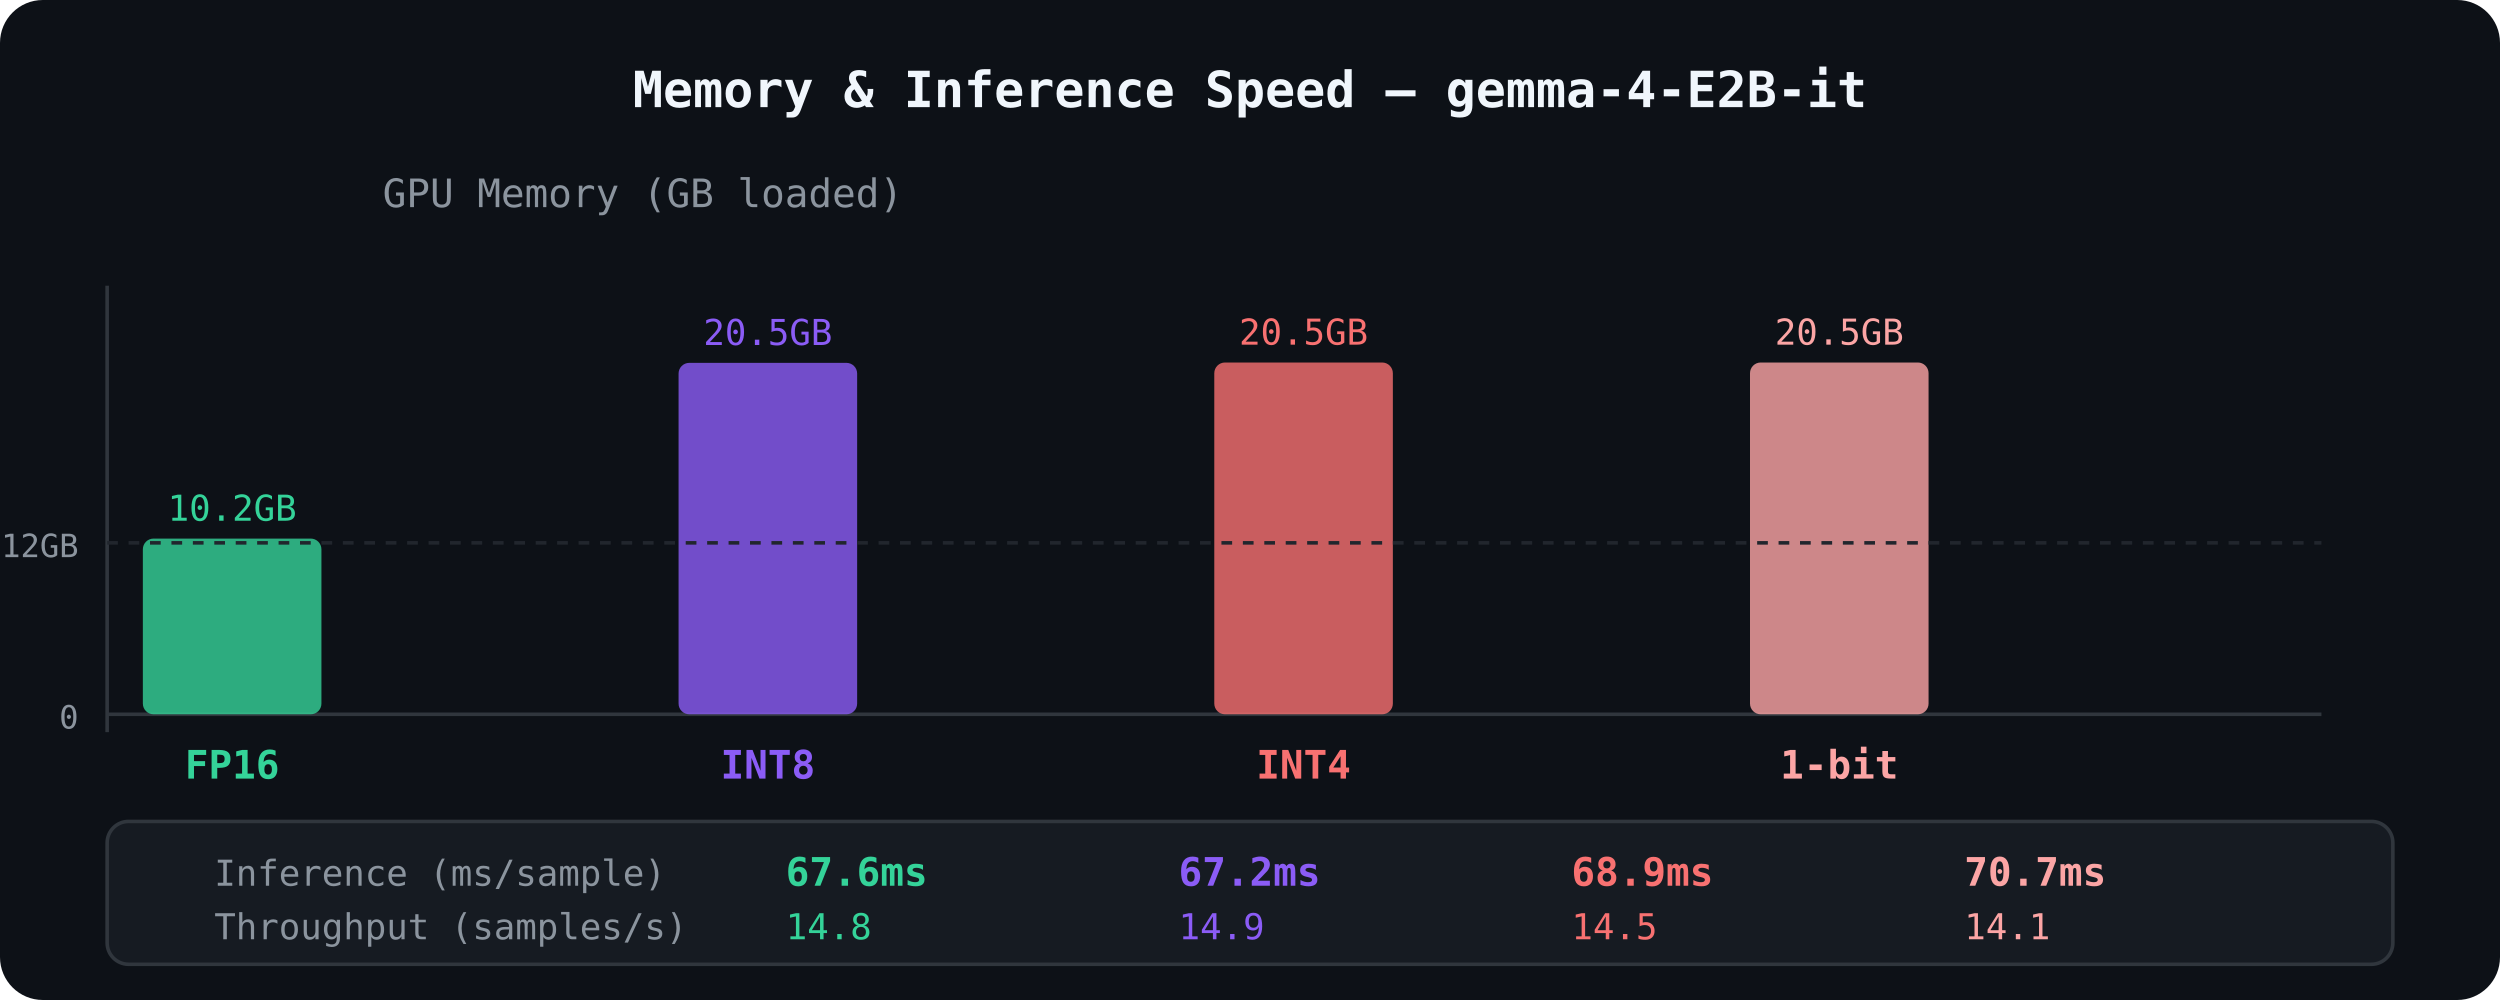
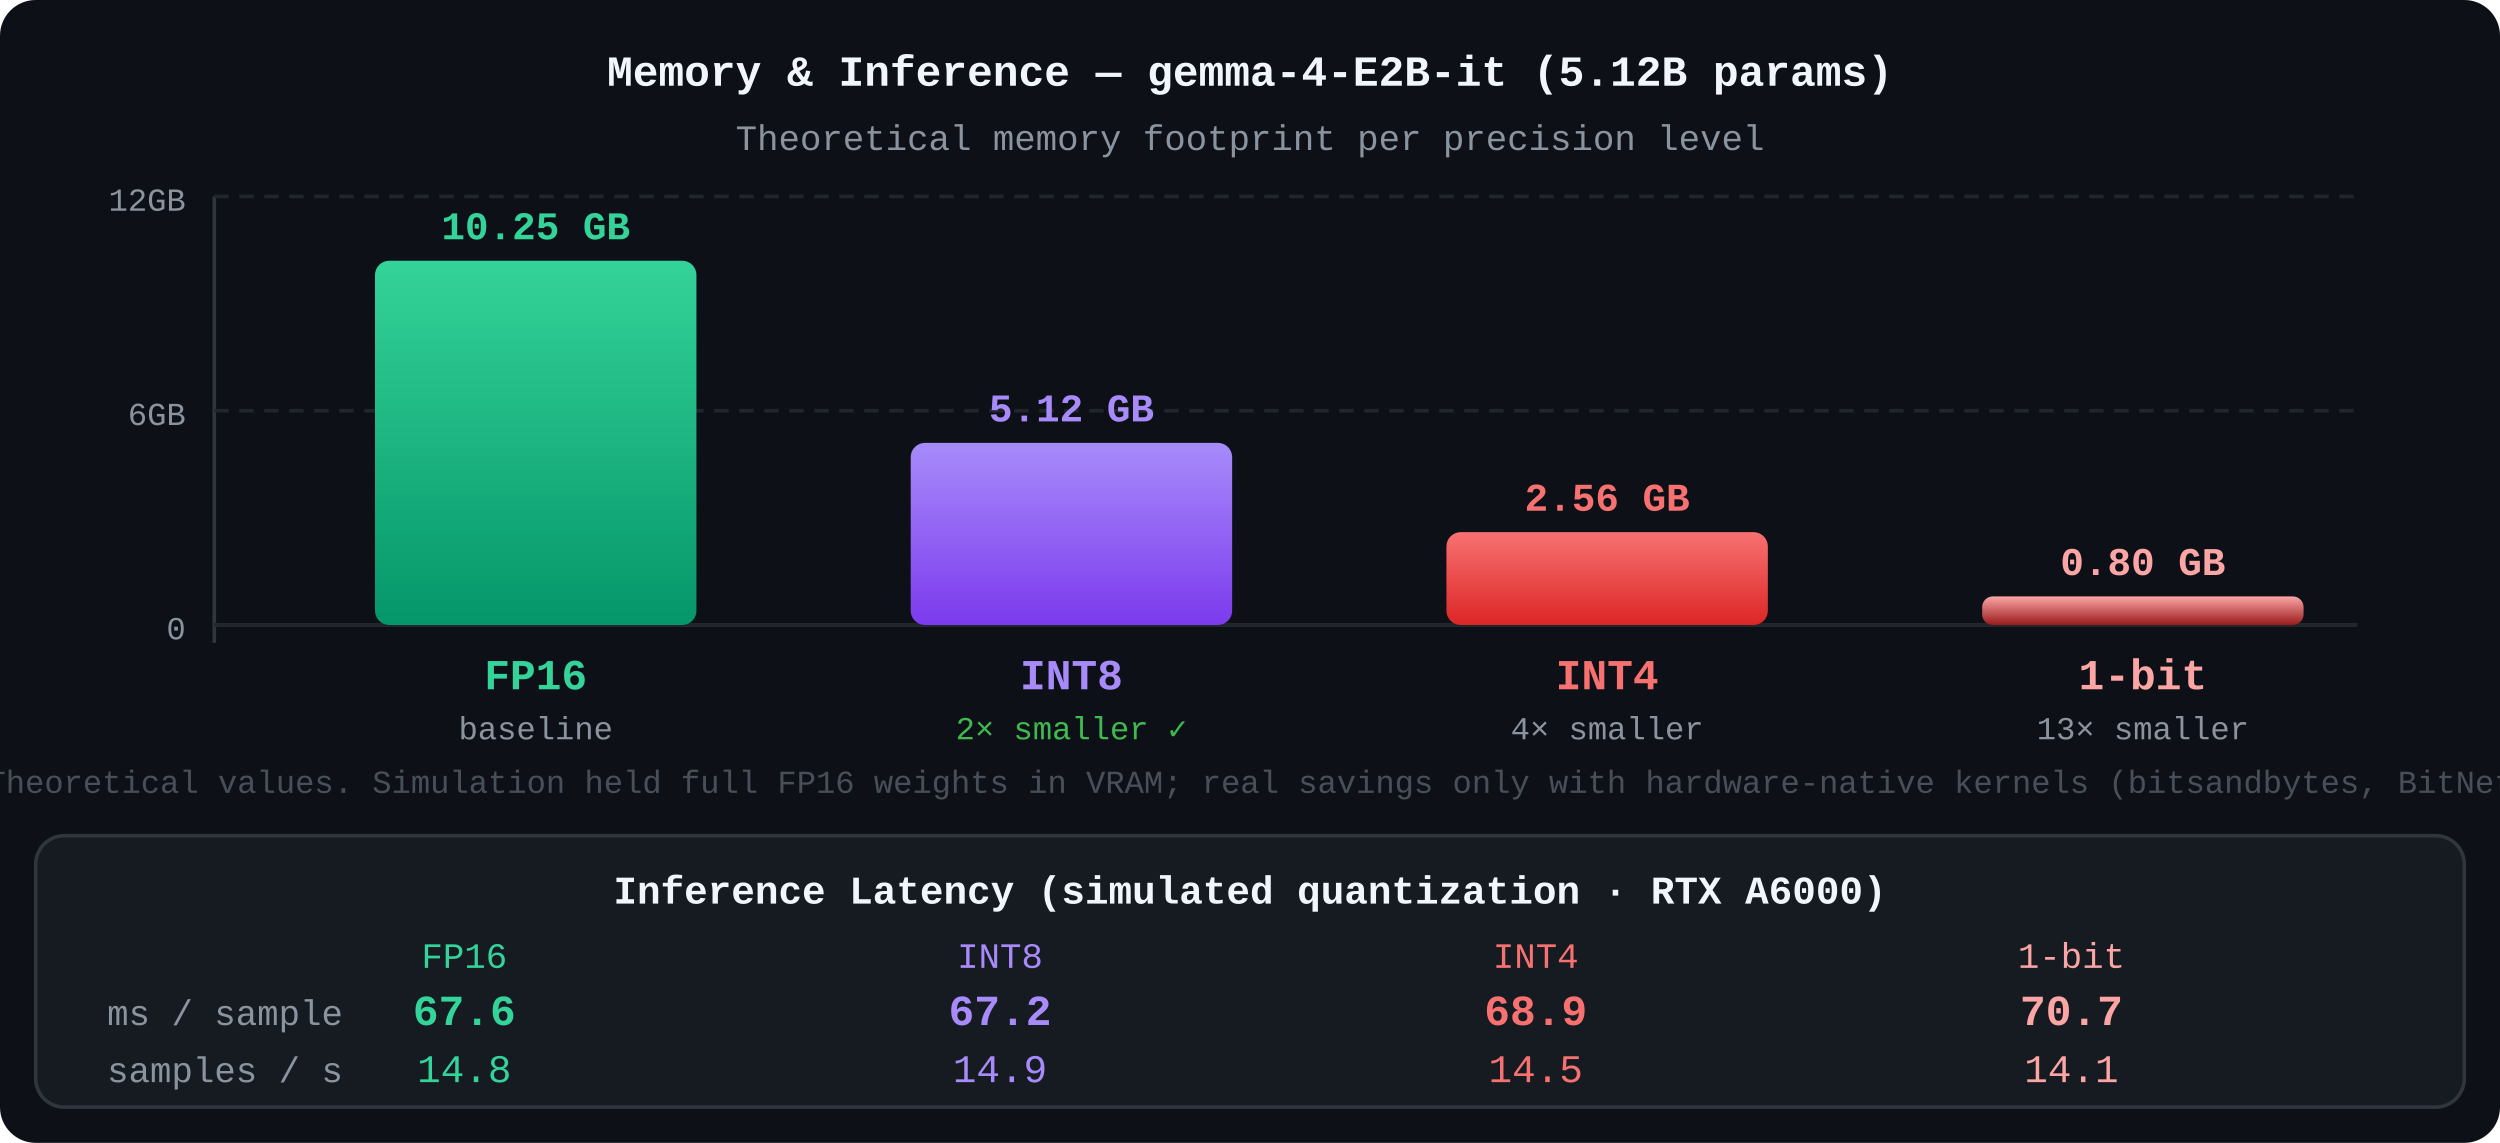
- <svg xmlns="http://www.w3.org/2000/svg" viewBox="0 0 700 280" width="700" height="280">
-   <rect width="700" height="280" rx="12" fill="#0d1117" />
-   <text x="350" y="30" text-anchor="middle" font-family="monospace" font-size="14" font-weight="bold" fill="#f0f6fc">Memory &amp; Inference Speed — gemma-4-E2B-it</text>
-   <text x="180" y="58" text-anchor="middle" font-family="monospace" font-size="11" fill="#8b949e">GPU Memory (GB loaded)</text>
-   <line x1="30" y1="80" x2="30" y2="205" stroke="#30363d" stroke-width="1" />
-   <line x1="30" y1="200" x2="650" y2="200" stroke="#30363d" stroke-width="1" />
-   <rect x="40" y="150.8" width="50" height="49.2" rx="3" fill="#34d399" opacity="0.8" />
-   <text x="65" y="145.8" text-anchor="middle" font-family="monospace" font-size="10" fill="#34d399">10.2GB</text>
-   <text x="65" y="218" text-anchor="middle" font-family="monospace" font-size="11" font-weight="bold" fill="#34d399">FP16</text>
-   <rect x="190" y="101.6" width="50" height="98.4" rx="3" fill="#8b5cf6" opacity="0.8" />
-   <text x="215" y="96.6" text-anchor="middle" font-family="monospace" font-size="10" fill="#8b5cf6">20.5GB</text>
-   <text x="215" y="218" text-anchor="middle" font-family="monospace" font-size="11" font-weight="bold" fill="#8b5cf6">INT8</text>
-   <rect x="340" y="101.5" width="50" height="98.5" rx="3" fill="#f87171" opacity="0.8" />
-   <text x="365" y="96.5" text-anchor="middle" font-family="monospace" font-size="10" fill="#f87171">20.5GB</text>
-   <text x="365" y="218" text-anchor="middle" font-family="monospace" font-size="11" font-weight="bold" fill="#f87171">INT4</text>
-   <rect x="490" y="101.5" width="50" height="98.5" rx="3" fill="#fca5a5" opacity="0.8" />
-   <text x="515" y="96.5" text-anchor="middle" font-family="monospace" font-size="10" fill="#fca5a5">20.5GB</text>
-   <text x="515" y="218" text-anchor="middle" font-family="monospace" font-size="11" font-weight="bold" fill="#fca5a5">1-bit</text>
-   <line x1="30" y1="152" x2="650" y2="152" stroke="#21262d" stroke-width="1" stroke-dasharray="3,3" />
-   <text x="22" y="156" text-anchor="end" font-family="monospace" font-size="9" fill="#8b949e">12GB</text>
-   <text x="22" y="204" text-anchor="end" font-family="monospace" font-size="9" fill="#8b949e">0</text>
-   <rect x="30" y="230" width="640" height="40" rx="6" fill="#161b22" stroke="#30363d" stroke-width="1" />
-   <text x="60" y="248" font-family="monospace" font-size="10" fill="#8b949e">Inference (ms/sample)</text>
-   <text x="220" y="248" font-family="monospace" font-size="11" font-weight="bold" fill="#34d399">67.6ms</text>
-   <text x="330" y="248" font-family="monospace" font-size="11" font-weight="bold" fill="#8b5cf6">67.2ms</text>
-   <text x="440" y="248" font-family="monospace" font-size="11" font-weight="bold" fill="#f87171">68.9ms</text>
-   <text x="550" y="248" font-family="monospace" font-size="11" font-weight="bold" fill="#fca5a5">70.7ms</text>
-   <text x="60" y="263" font-family="monospace" font-size="10" fill="#8b949e">Throughput (samples/s)</text>
-   <text x="220" y="263" font-family="monospace" font-size="10" fill="#34d399">14.8</text>
-   <text x="330" y="263" font-family="monospace" font-size="10" fill="#8b5cf6">14.9</text>
-   <text x="440" y="263" font-family="monospace" font-size="10" fill="#f87171">14.5</text>
-   <text x="550" y="263" font-family="monospace" font-size="10" fill="#fca5a5">14.1</text>
+ <svg xmlns="http://www.w3.org/2000/svg" width="700" height="320" viewBox="0 0 700 320">
+   <defs>
+     <style>.mono { font-family: 'Courier New', Courier, monospace; }</style>
+     <linearGradient id="gFP16" x1="0" y1="0" x2="0" y2="1">
+       <stop offset="0%" stop-color="#34d399" />
+       <stop offset="100%" stop-color="#059669" />
+     </linearGradient>
+     <linearGradient id="gINT8" x1="0" y1="0" x2="0" y2="1">
+       <stop offset="0%" stop-color="#a78bfa" />
+       <stop offset="100%" stop-color="#7c3aed" />
+     </linearGradient>
+     <linearGradient id="gINT4" x1="0" y1="0" x2="0" y2="1">
+       <stop offset="0%" stop-color="#f87171" />
+       <stop offset="100%" stop-color="#dc2626" />
+     </linearGradient>
+     <linearGradient id="gBIT1" x1="0" y1="0" x2="0" y2="1">
+       <stop offset="0%" stop-color="#fca5a5" />
+       <stop offset="100%" stop-color="#991b1b" />
+     </linearGradient>
+   </defs>
+   <rect width="700" height="320" rx="10" fill="#0d1117" />
+   <text x="350" y="24" text-anchor="middle" class="mono" font-size="12" font-weight="700" fill="#f0f6fc">Memory &amp; Inference — gemma-4-E2B-it (5.12B params)</text>
+   <text x="350" y="42" text-anchor="middle" class="mono" font-size="10" fill="#8b949e">Theoretical memory footprint per precision level</text>
+   <line x1="60" y1="55" x2="60" y2="180" stroke="#30363d" stroke-width="1" />
+   <line x1="60" y1="175" x2="660" y2="175" stroke="#30363d" stroke-width="1" />
+   <line x1="60" y1="175" x2="660" y2="175" stroke="#21262d" stroke-width="1" />
+   <line x1="60" y1="115" x2="660" y2="115" stroke="#21262d" stroke-width="1" stroke-dasharray="4,3" />
+   <line x1="60" y1="55" x2="660" y2="55" stroke="#21262d" stroke-width="1" stroke-dasharray="4,3" />
+   <text x="52" y="179" text-anchor="end" class="mono" font-size="9" fill="#8b949e">0</text>
+   <text x="52" y="119" text-anchor="end" class="mono" font-size="9" fill="#8b949e">6GB</text>
+   <text x="52" y="59" text-anchor="end" class="mono" font-size="9" fill="#8b949e">12GB</text>
+   <rect x="105" y="73" width="90" height="102" rx="4" fill="url(#gFP16)" />
+   <text x="150" y="67" text-anchor="middle" class="mono" font-size="11" font-weight="700" fill="#34d399">10.25 GB</text>
+   <text x="150" y="193" text-anchor="middle" class="mono" font-size="12" font-weight="700" fill="#34d399">FP16</text>
+   <text x="150" y="207" text-anchor="middle" class="mono" font-size="9" fill="#8b949e">baseline</text>
+   <rect x="255" y="124" width="90" height="51" rx="4" fill="url(#gINT8)" />
+   <text x="300" y="118" text-anchor="middle" class="mono" font-size="11" font-weight="700" fill="#a78bfa">5.12 GB</text>
+   <text x="300" y="193" text-anchor="middle" class="mono" font-size="12" font-weight="700" fill="#a78bfa">INT8</text>
+   <text x="300" y="207" text-anchor="middle" class="mono" font-size="9" fill="#3fb950">2× smaller ✓</text>
+   <rect x="405" y="149" width="90" height="26" rx="4" fill="url(#gINT4)" />
+   <text x="450" y="143" text-anchor="middle" class="mono" font-size="11" font-weight="700" fill="#f87171">2.56 GB</text>
+   <text x="450" y="193" text-anchor="middle" class="mono" font-size="12" font-weight="700" fill="#f87171">INT4</text>
+   <text x="450" y="207" text-anchor="middle" class="mono" font-size="9" fill="#8b949e">4× smaller</text>
+   <rect x="555" y="167" width="90" height="8" rx="3" fill="url(#gBIT1)" />
+   <text x="600" y="161" text-anchor="middle" class="mono" font-size="11" font-weight="700" fill="#fca5a5">0.80 GB</text>
+   <text x="600" y="193" text-anchor="middle" class="mono" font-size="12" font-weight="700" fill="#fca5a5">1-bit</text>
+   <text x="600" y="207" text-anchor="middle" class="mono" font-size="9" fill="#8b949e">13× smaller</text>
+   <text x="350" y="222" text-anchor="middle" class="mono" font-size="9" fill="#484f58">* Theoretical values. Simulation held full FP16 weights in VRAM; real savings only with hardware-native kernels (bitsandbytes, BitNet).</text>
+   <rect x="10" y="234" width="680" height="76" rx="8" fill="#161b22" stroke="#30363d" stroke-width="1" />
+   <text x="350" y="253" text-anchor="middle" class="mono" font-size="11" font-weight="700" fill="#f0f6fc">Inference Latency  (simulated quantization · RTX A6000)</text>
+   <text x="130" y="271" text-anchor="middle" class="mono" font-size="10" fill="#34d399">FP16</text>
+   <text x="280" y="271" text-anchor="middle" class="mono" font-size="10" fill="#a78bfa">INT8</text>
+   <text x="430" y="271" text-anchor="middle" class="mono" font-size="10" fill="#f87171">INT4</text>
+   <text x="580" y="271" text-anchor="middle" class="mono" font-size="10" fill="#fca5a5">1-bit</text>
+   <text x="30" y="287" class="mono" font-size="10" fill="#8b949e">ms / sample</text>
+   <text x="130" y="287" text-anchor="middle" class="mono" font-size="12" font-weight="700" fill="#34d399">67.6</text>
+   <text x="280" y="287" text-anchor="middle" class="mono" font-size="12" font-weight="700" fill="#a78bfa">67.2</text>
+   <text x="430" y="287" text-anchor="middle" class="mono" font-size="12" font-weight="700" fill="#f87171">68.9</text>
+   <text x="580" y="287" text-anchor="middle" class="mono" font-size="12" font-weight="700" fill="#fca5a5">70.7</text>
+   <text x="30" y="303" class="mono" font-size="10" fill="#8b949e">samples / s</text>
+   <text x="130" y="303" text-anchor="middle" class="mono" font-size="11" fill="#34d399">14.8</text>
+   <text x="280" y="303" text-anchor="middle" class="mono" font-size="11" fill="#a78bfa">14.9</text>
+   <text x="430" y="303" text-anchor="middle" class="mono" font-size="11" fill="#f87171">14.5</text>
+   <text x="580" y="303" text-anchor="middle" class="mono" font-size="11" fill="#fca5a5">14.1</text>
</svg>
